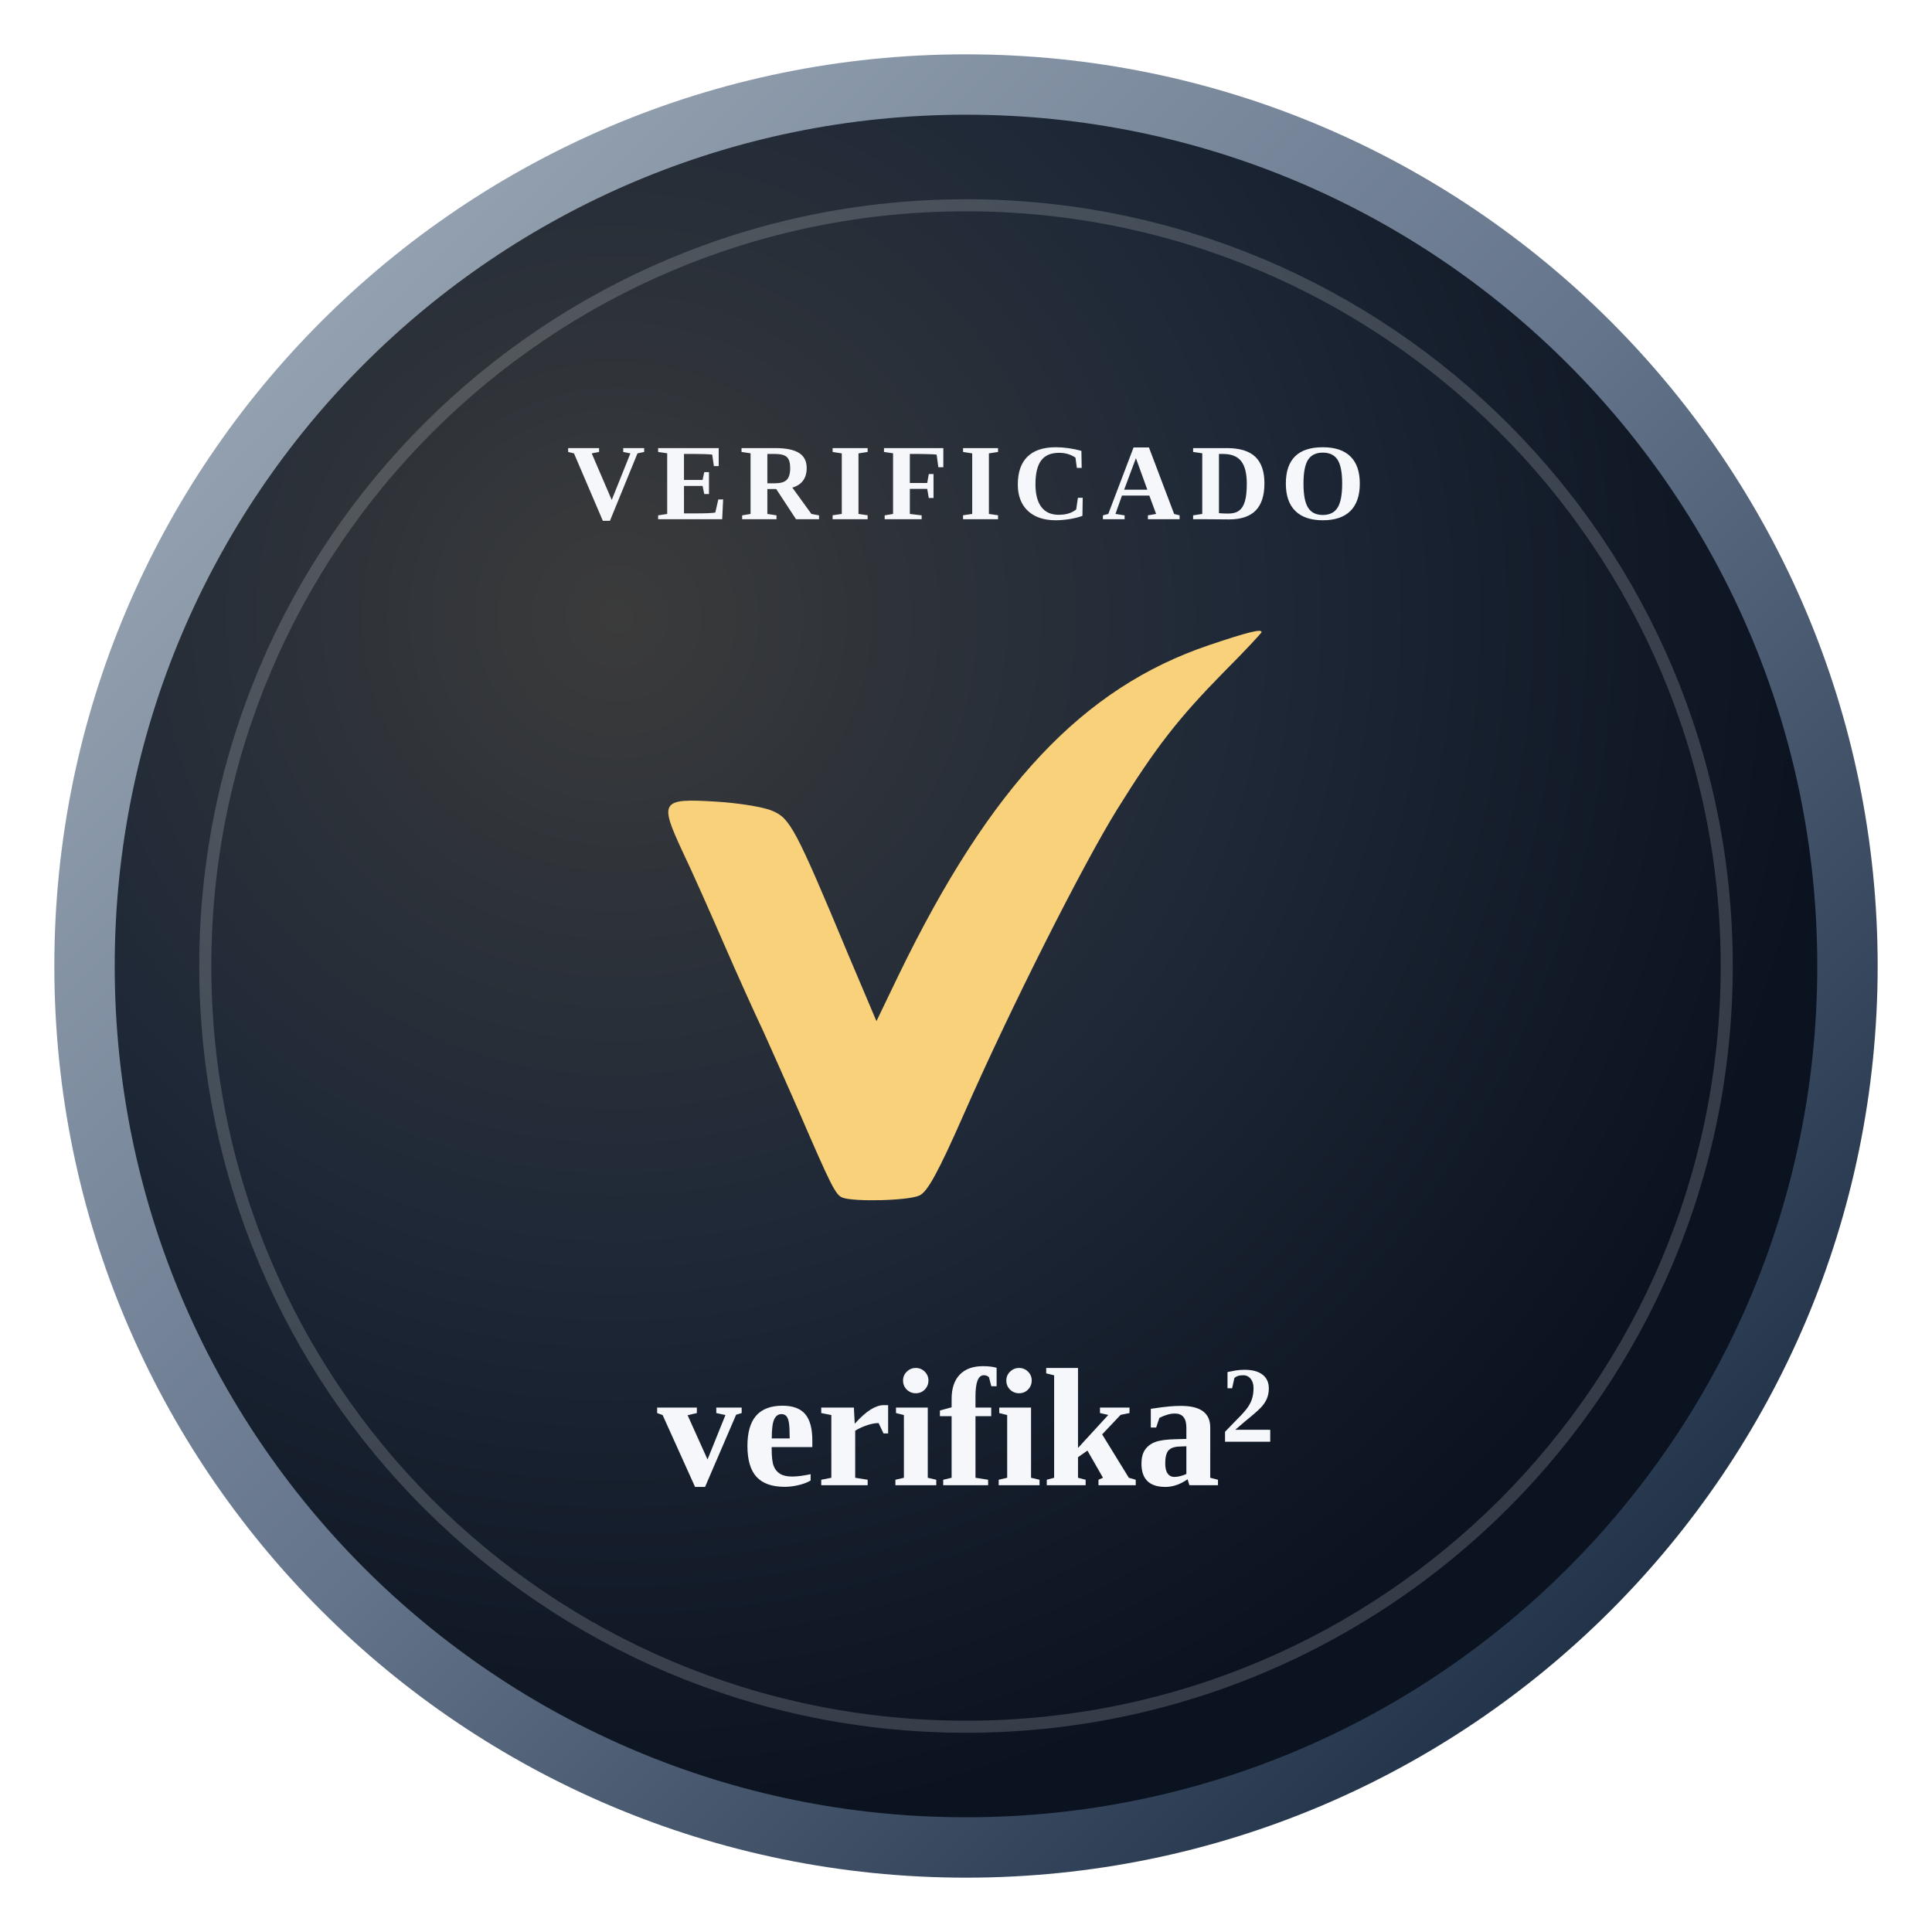
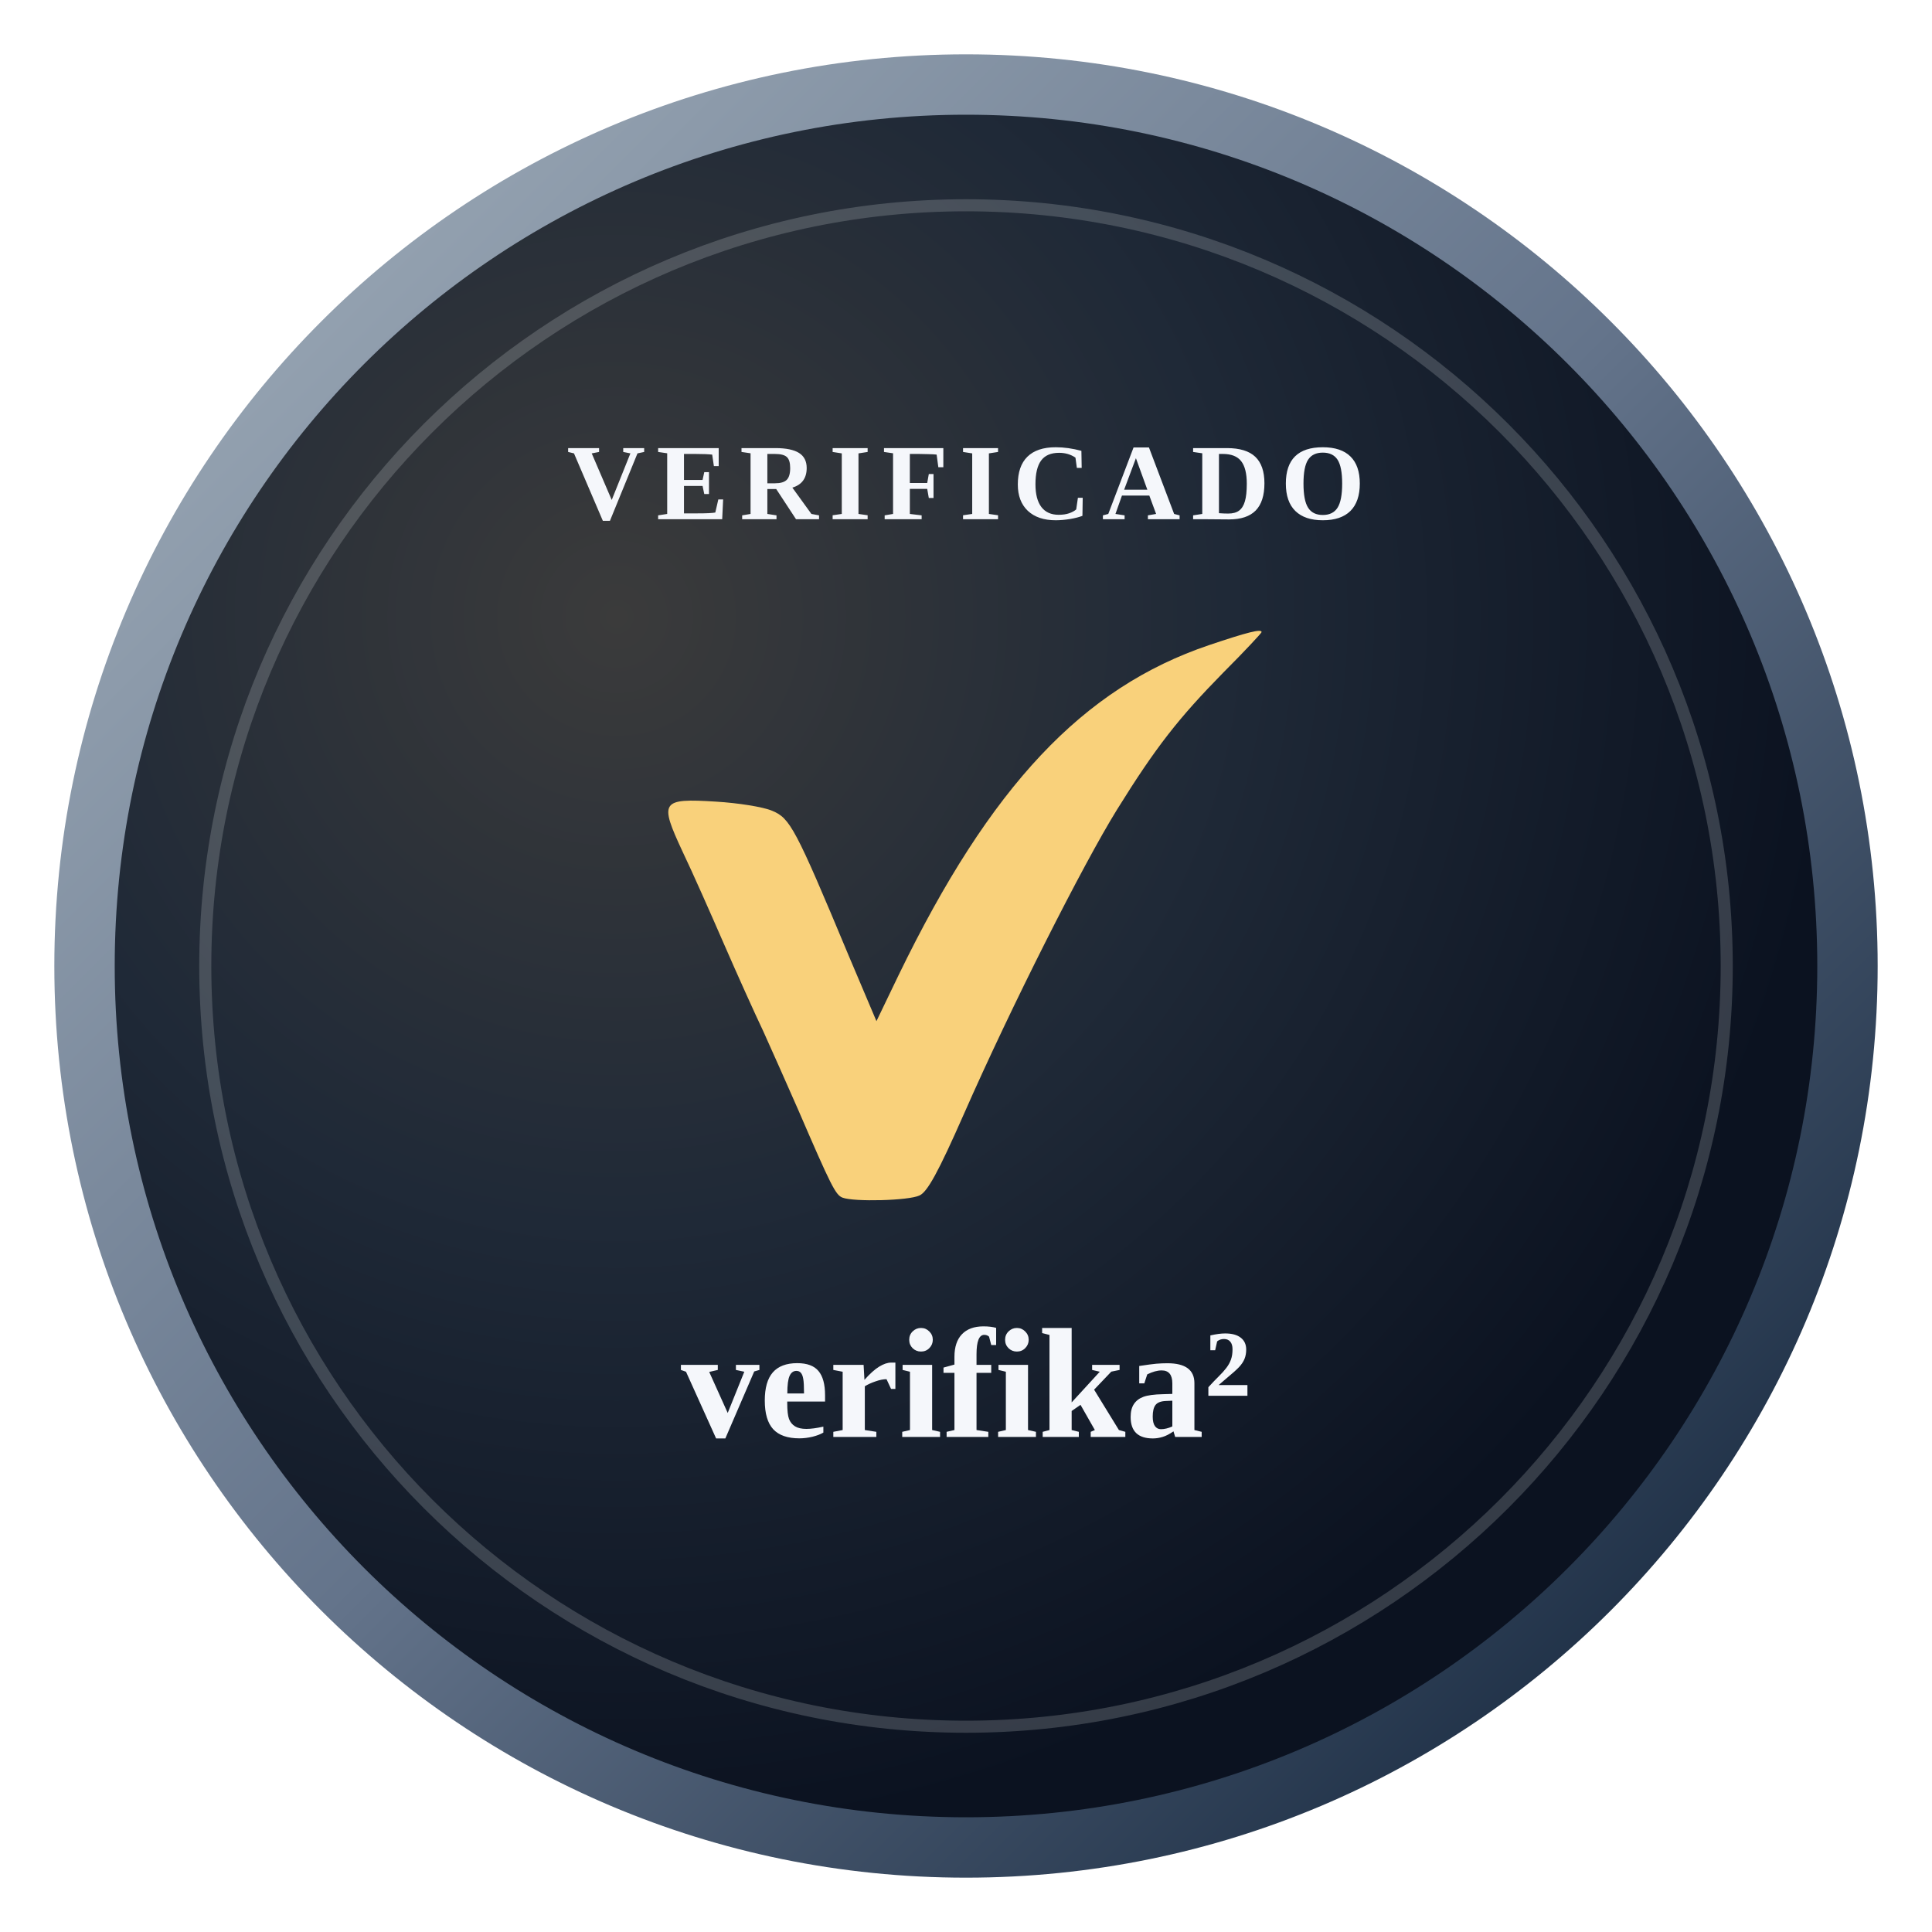
<svg xmlns="http://www.w3.org/2000/svg" viewBox="0 0 320 320" role="img" aria-label="Verificado por Verifika² (carbon)">
  <defs>
    <radialGradient id="carbonBg" cx="30%" cy="30%" r="70%">
      <stop offset="0" stop-color="#3B3B3B" />
      <stop offset="0.5" stop-color="#1F2937" />
      <stop offset="1" stop-color="#0B1220" />
    </radialGradient>
    <linearGradient id="carbonStroke" x1="0" y1="0" x2="1" y2="1">
      <stop offset="0" stop-color="#A3B0BC" />
      <stop offset="0.5" stop-color="#64748B" />
      <stop offset="1" stop-color="#0B1D33" />
    </linearGradient>
  </defs>
  <circle cx="160" cy="160" r="146" fill="url(#carbonBg)" />
  <circle cx="160" cy="160" r="146" fill="none" stroke="url(#carbonStroke)" stroke-width="10" />
  <circle cx="160" cy="160" r="126" fill="none" stroke="rgba(249,250,251,0.18)" stroke-width="2" />
  <g transform="translate(160 152) scale(0.72) translate(-75 -89)">
    <g transform="translate(0,162) scale(0.1,-0.1)" fill="#F9D17B" stroke="none">
      <path d="M1309 1357 c-290 -98 -503 -324 -714 -759 l-51 -106 -64 151 c-123 295 -135 316 -176 333 -21 9 -79 18 -129 21 -127 8 -131 1 -77 -115 23 -48 65 -143 95 -212 30 -69 71 -160 91 -202 19 -42 55 -123 80 -180 76 -176 86 -196 102 -202 26 -10 152 -7 177 5 18 8 43 53 102 187 109 248 274 574 352 700 90 145 142 211 245 316 49 49 88 91 88 93 0 8 -32 0 -121 -30z" />
    </g>
  </g>
  <text x="160" y="86" text-anchor="middle" font-family="Space Grotesk, Source Sans 3, sans-serif" font-size="18" font-weight="700" fill="#F5F7FB" letter-spacing="1.8">
    VERIFICADO
  </text>
-   <text x="160" y="246" text-anchor="middle" font-family="Space Grotesk, Source Sans 3, sans-serif" font-size="28" font-weight="700" fill="#F5F7FB">
-     verifika<tspan font-size="18" baseline-shift="super">2</tspan>
+   <text x="160" y="238" text-anchor="middle" font-family="Space Grotesk, Source Sans 3, sans-serif" font-size="26" font-weight="700" fill="#F5F7FB">
+     verifika²
  </text>
</svg>
